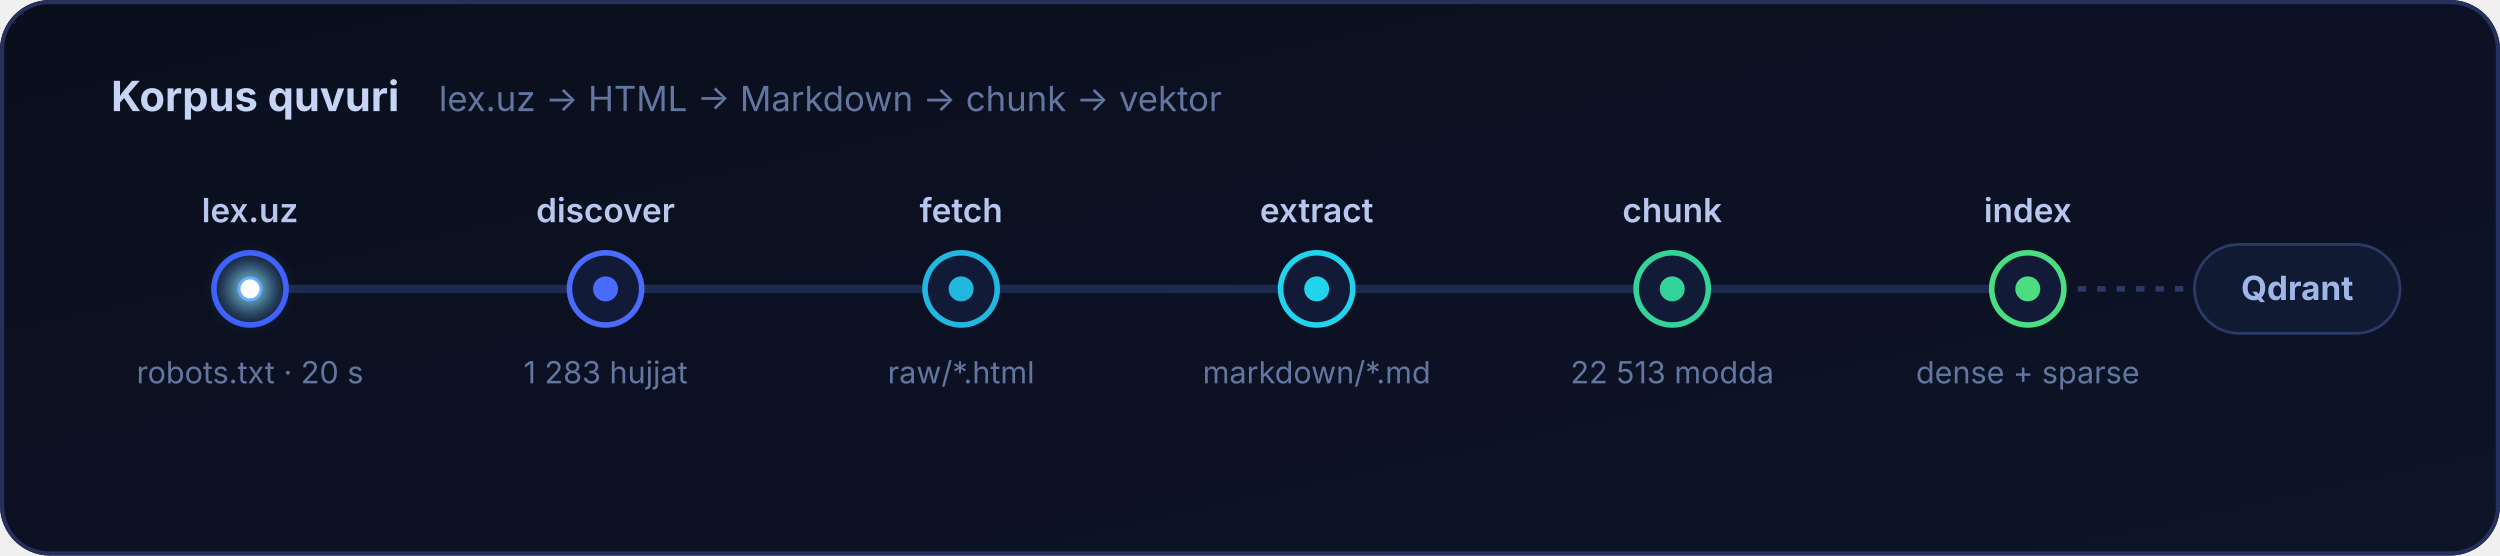
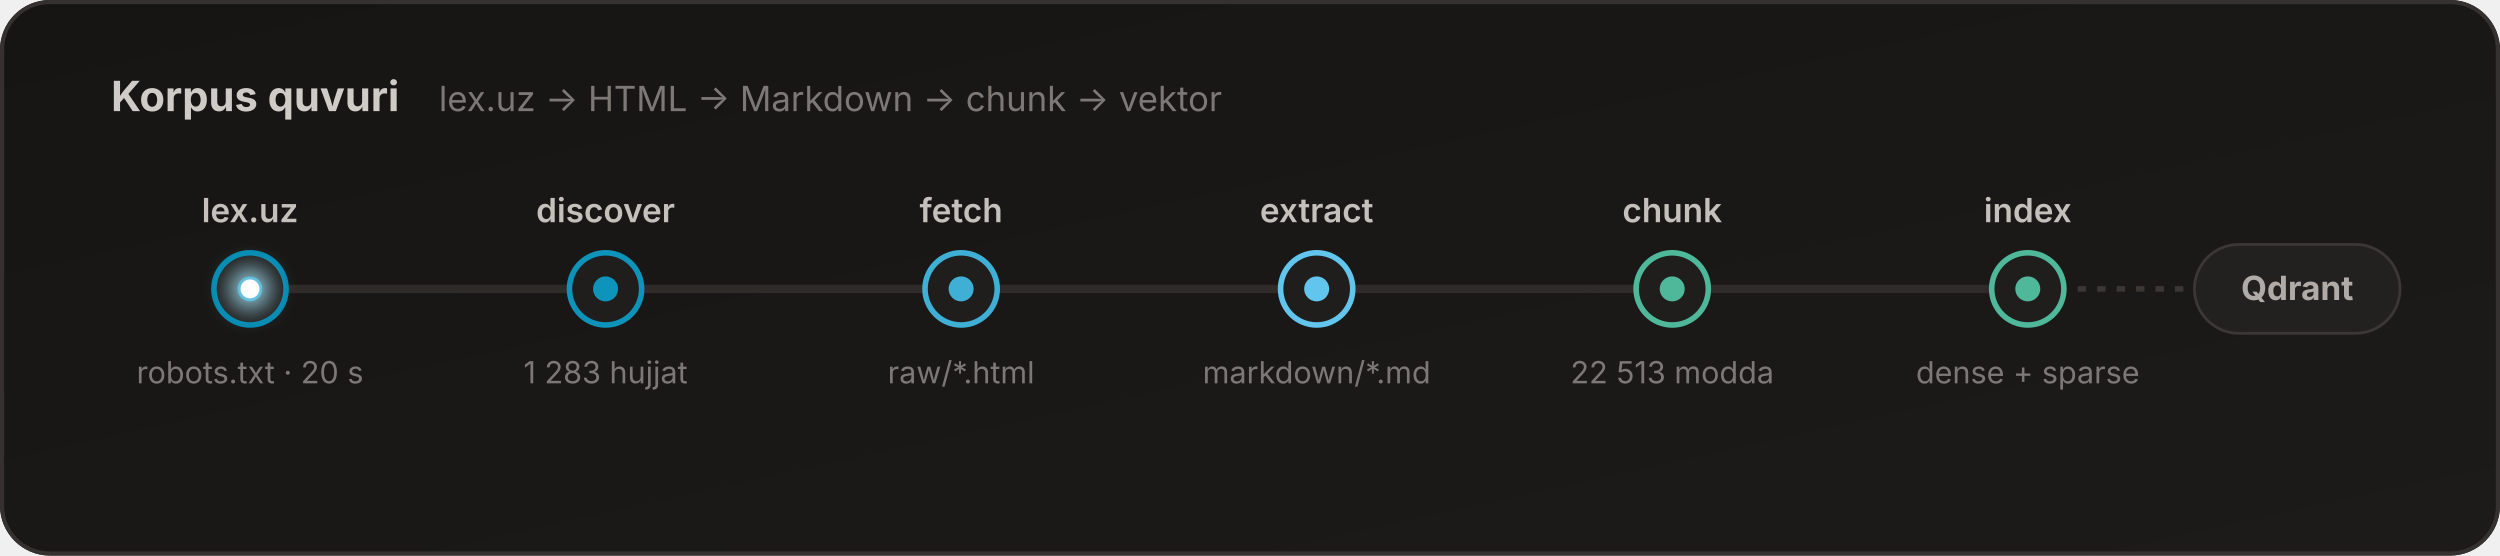
<svg xmlns="http://www.w3.org/2000/svg" viewBox="0 0 900 200" width="900" height="200" role="img" aria-label="Korpus quvuri: lex.uz dan Qdrant indeksigacha">
  <defs>
    <linearGradient id="p-bg" x1="0" y1="0" x2="1" y2="1">
-       <stop offset="0" stop-color="#0A0F1D" />
-       <stop offset="1" stop-color="#0D1428" />
+       <stop offset="0" stop-color="#161514" />
+       <stop offset="1" stop-color="#1D1B1A" />
    </linearGradient>
    <linearGradient id="p-line" x1="0" y1="0" x2="1" y2="0">
-       <stop offset="0" stop-color="#3B5BFD" />
-       <stop offset="0.5" stop-color="#22D3EE" />
-       <stop offset="1" stop-color="#4ADE80" />
+       <stop offset="0" stop-color="#0088B0" />
+       <stop offset="0.5" stop-color="#62C5EE" />
+       <stop offset="1" stop-color="#4FB89B" />
    </linearGradient>
    <clipPath id="p-card">
      <rect width="900" height="200" rx="18" />
    </clipPath>
    <filter id="p-glow" x="-100%" y="-100%" width="300%" height="300%">
      <feGaussianBlur stdDeviation="4.5" />
    </filter>
    <style>
      .f { font-family: "Segoe UI", Inter, Roboto, Ubuntu, "Helvetica Neue", Arial, sans-serif; }
      .node { animation-duration: 9s; animation-iteration-count: infinite; animation-timing-function: ease-out; }
      .n1{animation-name:na1} .n2{animation-name:na2} .n3{animation-name:na3}
      .n4{animation-name:na4} .n5{animation-name:na5} .n6{animation-name:na6}
      @keyframes na1 { 0%,4%{opacity:.3} 9%{opacity:1} 96%{opacity:1} 100%{opacity:.3} }
      @keyframes na2 { 0%,17%{opacity:.3} 22%{opacity:1} 96%{opacity:1} 100%{opacity:.3} }
      @keyframes na3 { 0%,30%{opacity:.3} 35%{opacity:1} 96%{opacity:1} 100%{opacity:.3} }
      @keyframes na4 { 0%,43%{opacity:.3} 48%{opacity:1} 96%{opacity:1} 100%{opacity:.3} }
      @keyframes na5 { 0%,56%{opacity:.3} 61%{opacity:1} 96%{opacity:1} 100%{opacity:.3} }
      @keyframes na6 { 0%,69%{opacity:.3} 74%{opacity:1} 96%{opacity:1} 100%{opacity:.3} }

      .prog { stroke-dasharray: 640; stroke-dashoffset: 640; animation: pg 9s linear infinite; }
      @keyframes pg { 0%{stroke-dashoffset:640} 4%{stroke-dashoffset:640} 78%{stroke-dashoffset:0} 96%{stroke-dashoffset:0} 100%{stroke-dashoffset:640} }

      .dot { animation: mv 9s linear infinite; }
      @keyframes mv { 0%,4%{transform:translateX(0);opacity:0} 6%{opacity:1} 78%{transform:translateX(640px);opacity:1} 84%{transform:translateX(640px);opacity:0} 100%{transform:translateX(640px);opacity:0} }
    </style>
  </defs>
  <g clip-path="url(#p-card)">
    <rect width="900" height="200" fill="url(#p-bg)" />
-     <rect x="0.75" y="0.75" width="898.5" height="198.5" rx="17" fill="none" stroke="#25315C" stroke-width="1.5" />
-     <text class="f" x="40" y="40" font-size="15" font-weight="700" fill="#C6D4F5">Korpus quvuri</text>
-     <text class="f" x="158" y="40" font-size="12.5" fill="#63769F">lex.uz → HTML → Markdown → chunk → vektor</text>
-     <line x1="90" y1="104" x2="730" y2="104" stroke="#1D2A50" stroke-width="3" stroke-linecap="round" />
+     <rect x="0.75" y="0.75" width="898.5" height="198.5" rx="17" fill="none" stroke="#353130" stroke-width="1.5" />
+     <text class="f" x="40" y="40" font-size="15" font-weight="700" fill="#CFCBC7">Korpus quvuri</text>
+     <text class="f" x="158" y="40" font-size="12.5" fill="#7C7875">lex.uz → HTML → Markdown → chunk → vektor</text>
+     <line x1="90" y1="104" x2="730" y2="104" stroke="#2E2B29" stroke-width="3" stroke-linecap="round" />
    <line class="prog" x1="90" y1="104" x2="730" y2="104" stroke="url(#p-line)" stroke-width="3" stroke-linecap="round" />
    <g class="f" font-size="12" font-weight="600" text-anchor="middle">
      <g class="node n1">
-         <circle cx="90" cy="104" r="13" fill="#111B38" stroke="#3B5BFD" stroke-width="2" />
-         <circle cx="90" cy="104" r="4.5" fill="#3B5BFD" />
-         <text x="90" y="80" fill="#B8C7EE">lex.uz</text>
-         <text x="90" y="138" font-size="11" font-weight="400" fill="#63769F">robots.txt · 20 s</text>
+         <circle cx="90" cy="104" r="13" fill="#201E1D" stroke="#0088B0" stroke-width="2" />
+         <circle cx="90" cy="104" r="4.5" fill="#0088B0" />
+         <text x="90" y="80" fill="#C4C0BC">lex.uz</text>
+         <text x="90" y="138" font-size="11" font-weight="400" fill="#7C7875">robots.txt · 20 s</text>
      </g>
      <g class="node n2">
-         <circle cx="218" cy="104" r="13" fill="#111B38" stroke="#4B6BFF" stroke-width="2" />
-         <circle cx="218" cy="104" r="4.5" fill="#4B6BFF" />
-         <text x="218" y="80" fill="#B8C7EE">discover</text>
-         <text x="218" y="138" font-size="11" font-weight="400" fill="#63769F">1 283 hujjat</text>
+         <circle cx="218" cy="104" r="13" fill="#201E1D" stroke="#0E93BA" stroke-width="2" />
+         <circle cx="218" cy="104" r="4.5" fill="#0E93BA" />
+         <text x="218" y="80" fill="#C4C0BC">discover</text>
+         <text x="218" y="138" font-size="11" font-weight="400" fill="#7C7875">1 283 hujjat</text>
      </g>
      <g class="node n3">
-         <circle cx="346" cy="104" r="13" fill="#111B38" stroke="#20B8E0" stroke-width="2" />
-         <circle cx="346" cy="104" r="4.5" fill="#20B8E0" />
-         <text x="346" y="80" fill="#B8C7EE">fetch</text>
-         <text x="346" y="138" font-size="11" font-weight="400" fill="#63769F">raw/*.html</text>
+         <circle cx="346" cy="104" r="13" fill="#201E1D" stroke="#3FAFD6" stroke-width="2" />
+         <circle cx="346" cy="104" r="4.5" fill="#3FAFD6" />
+         <text x="346" y="80" fill="#C4C0BC">fetch</text>
+         <text x="346" y="138" font-size="11" font-weight="400" fill="#7C7875">raw/*.html</text>
      </g>
      <g class="node n4">
-         <circle cx="474" cy="104" r="13" fill="#111B38" stroke="#22D3EE" stroke-width="2" />
-         <circle cx="474" cy="104" r="4.5" fill="#22D3EE" />
-         <text x="474" y="80" fill="#B8C7EE">extract</text>
-         <text x="474" y="138" font-size="11" font-weight="400" fill="#63769F">markdown/*.md</text>
+         <circle cx="474" cy="104" r="13" fill="#201E1D" stroke="#62C5EE" stroke-width="2" />
+         <circle cx="474" cy="104" r="4.5" fill="#62C5EE" />
+         <text x="474" y="80" fill="#C4C0BC">extract</text>
+         <text x="474" y="138" font-size="11" font-weight="400" fill="#7C7875">markdown/*.md</text>
      </g>
      <g class="node n5">
-         <circle cx="602" cy="104" r="13" fill="#111B38" stroke="#34D399" stroke-width="2" />
-         <circle cx="602" cy="104" r="4.5" fill="#34D399" />
-         <text x="602" y="80" fill="#B8C7EE">chunk</text>
-         <text x="602" y="138" font-size="11" font-weight="400" fill="#63769F">22 513 modda</text>
+         <circle cx="602" cy="104" r="13" fill="#201E1D" stroke="#4FB89B" stroke-width="2" />
+         <circle cx="602" cy="104" r="4.5" fill="#4FB89B" />
+         <text x="602" y="80" fill="#C4C0BC">chunk</text>
+         <text x="602" y="138" font-size="11" font-weight="400" fill="#7C7875">22 513 modda</text>
      </g>
      <g class="node n6">
-         <circle cx="730" cy="104" r="13" fill="#111B38" stroke="#4ADE80" stroke-width="2" />
-         <circle cx="730" cy="104" r="4.5" fill="#4ADE80" />
-         <text x="730" y="80" fill="#B8C7EE">index</text>
-         <text x="730" y="138" font-size="11" font-weight="400" fill="#63769F">dense + sparse</text>
+         <circle cx="730" cy="104" r="13" fill="#201E1D" stroke="#4FB89B" stroke-width="2" />
+         <circle cx="730" cy="104" r="4.5" fill="#4FB89B" />
+         <text x="730" y="80" fill="#C4C0BC">index</text>
+         <text x="730" y="138" font-size="11" font-weight="400" fill="#7C7875">dense + sparse</text>
      </g>
    </g>
    <g class="dot">
-       <circle cx="90" cy="104" r="7" fill="#8AE6FF" filter="url(#p-glow)" />
+       <circle cx="90" cy="104" r="7" fill="#A5E4F8" filter="url(#p-glow)" />
      <circle cx="90" cy="104" r="3.4" fill="#ffffff" />
    </g>
    <g class="f" font-size="12" font-weight="700">
-       <rect x="790" y="88" width="74" height="32" rx="16" fill="#101B33" stroke="#2B3A66" />
-       <text x="827" y="108" fill="#9FB6E8" text-anchor="middle">Qdrant</text>
+       <rect x="790" y="88" width="74" height="32" rx="16" fill="#232120" stroke="#3B3735" />
+       <text x="827" y="108" fill="#B0ABA7" text-anchor="middle">Qdrant</text>
    </g>
-     <line x1="748" y1="104" x2="786" y2="104" stroke="#2B3A66" stroke-width="2" stroke-dasharray="3 4" />
+     <line x1="748" y1="104" x2="786" y2="104" stroke="#3B3735" stroke-width="2" stroke-dasharray="3 4" />
  </g>
</svg>
